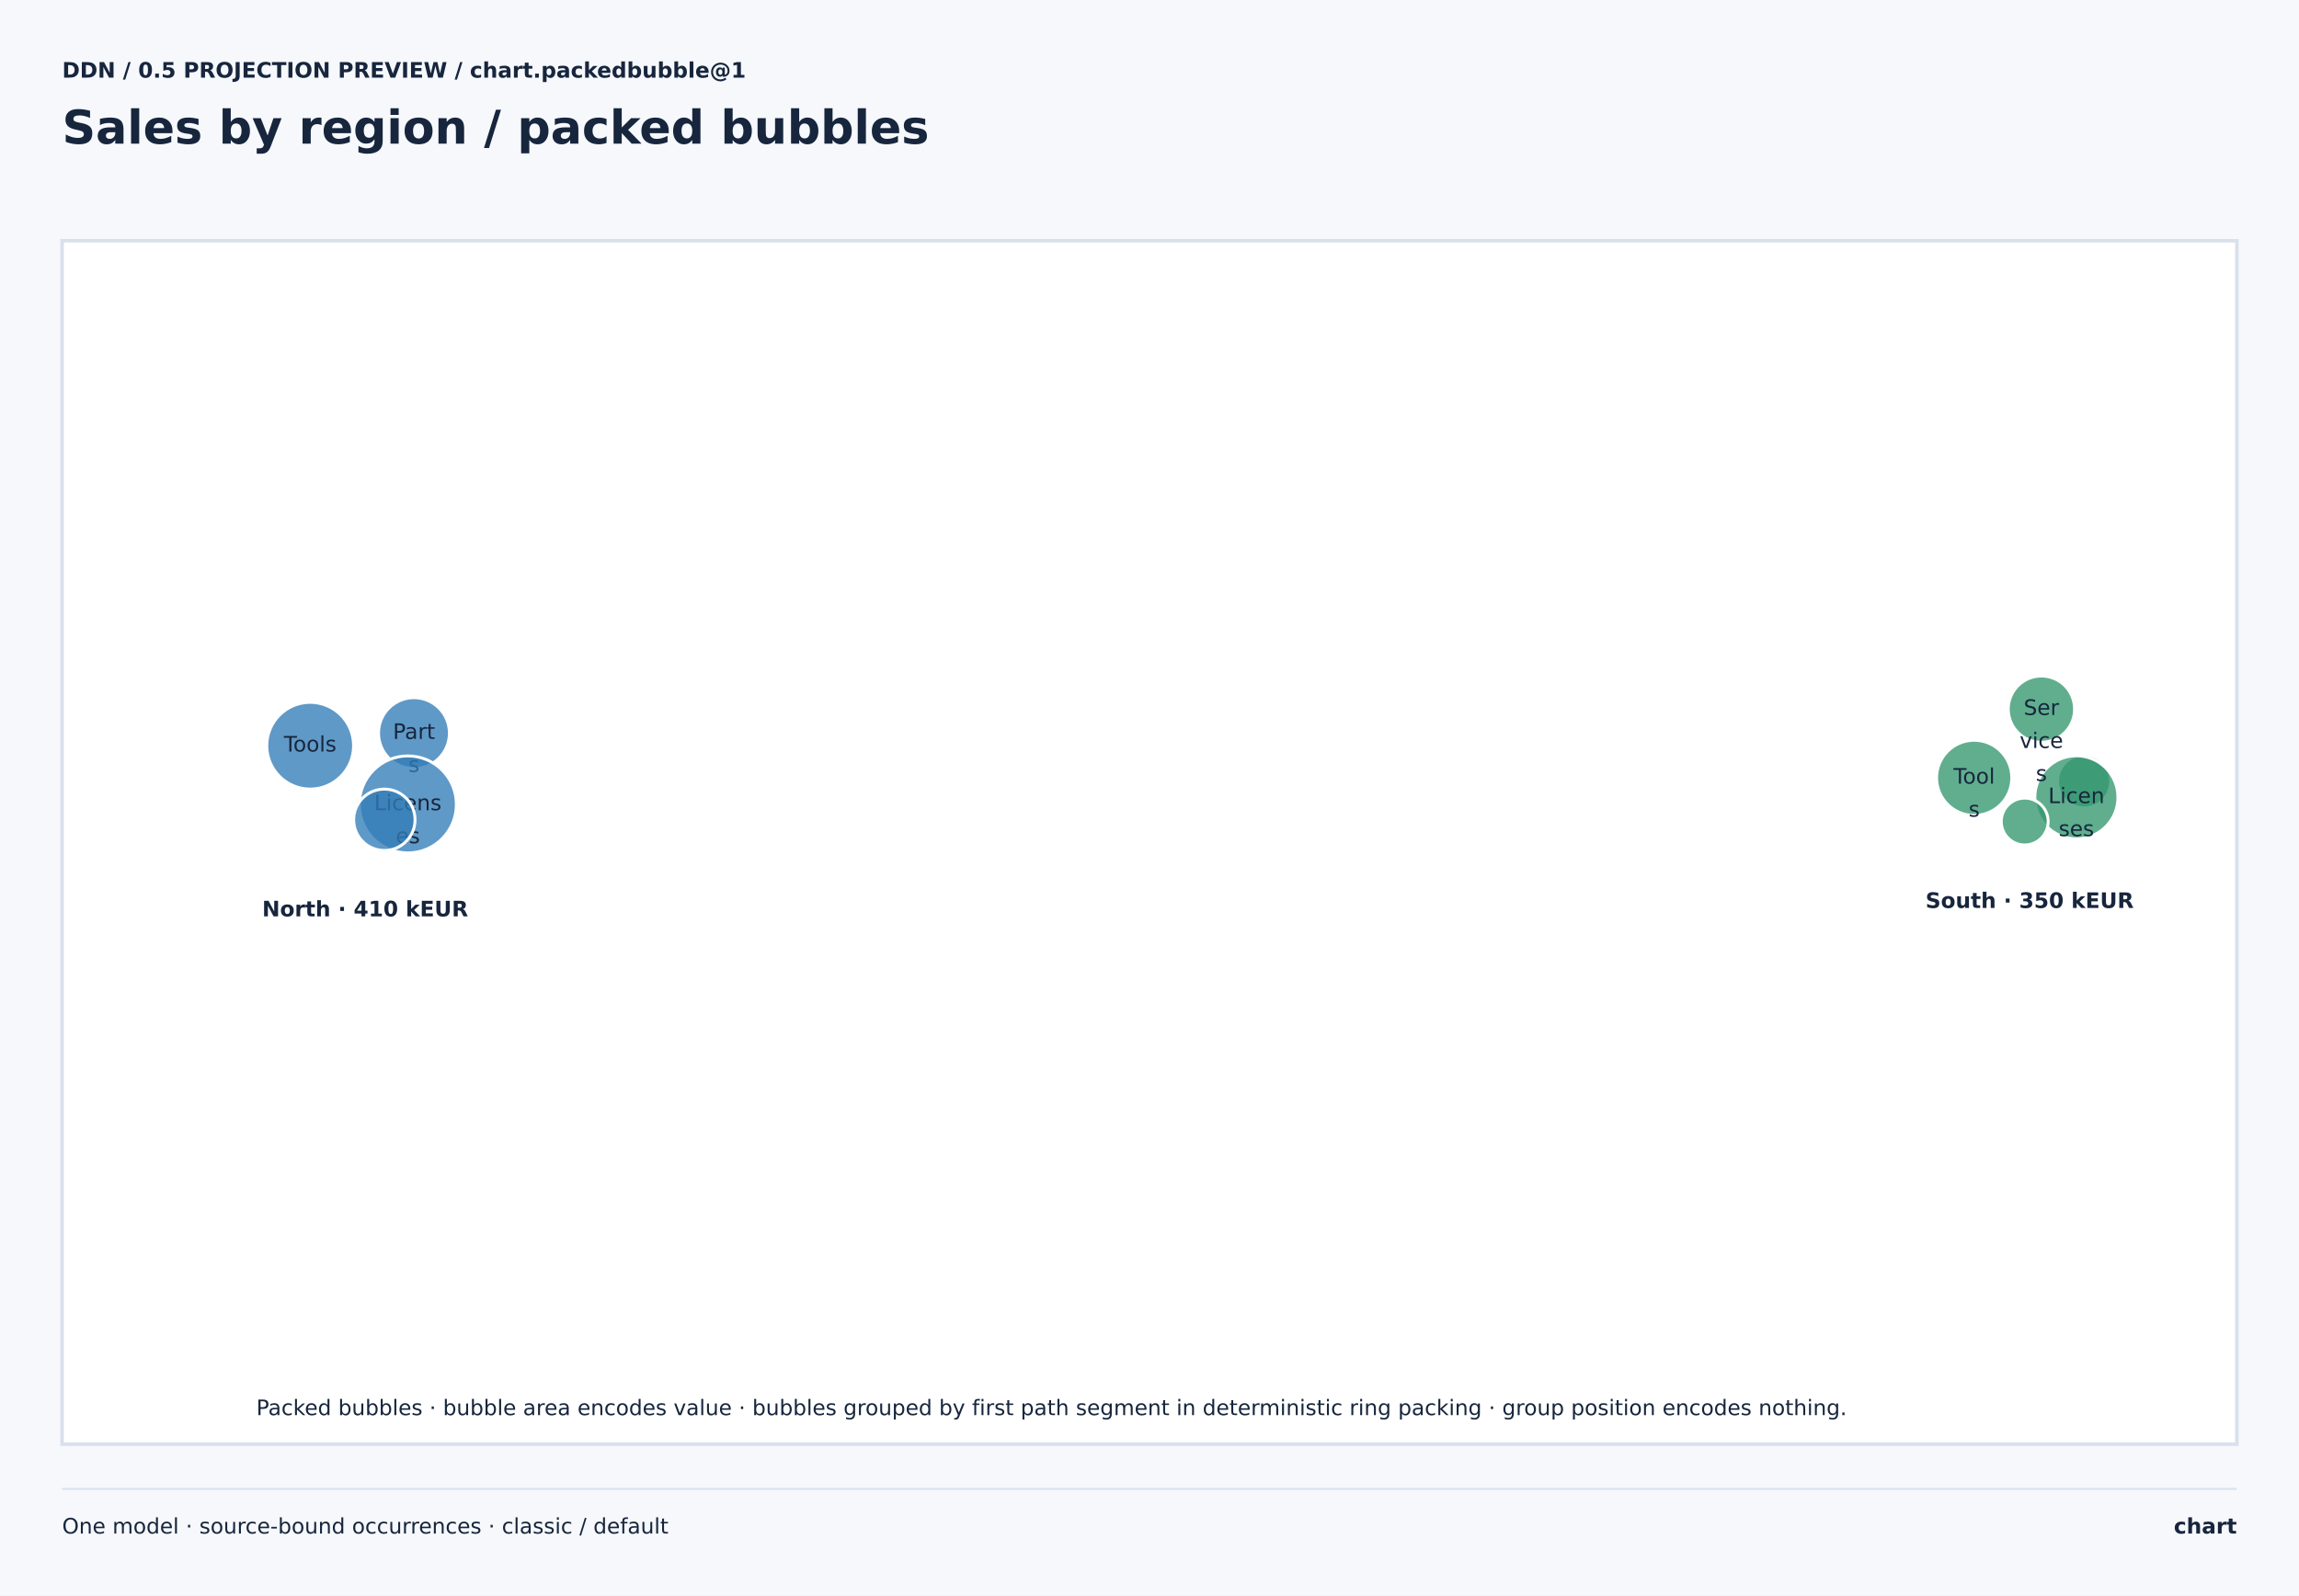
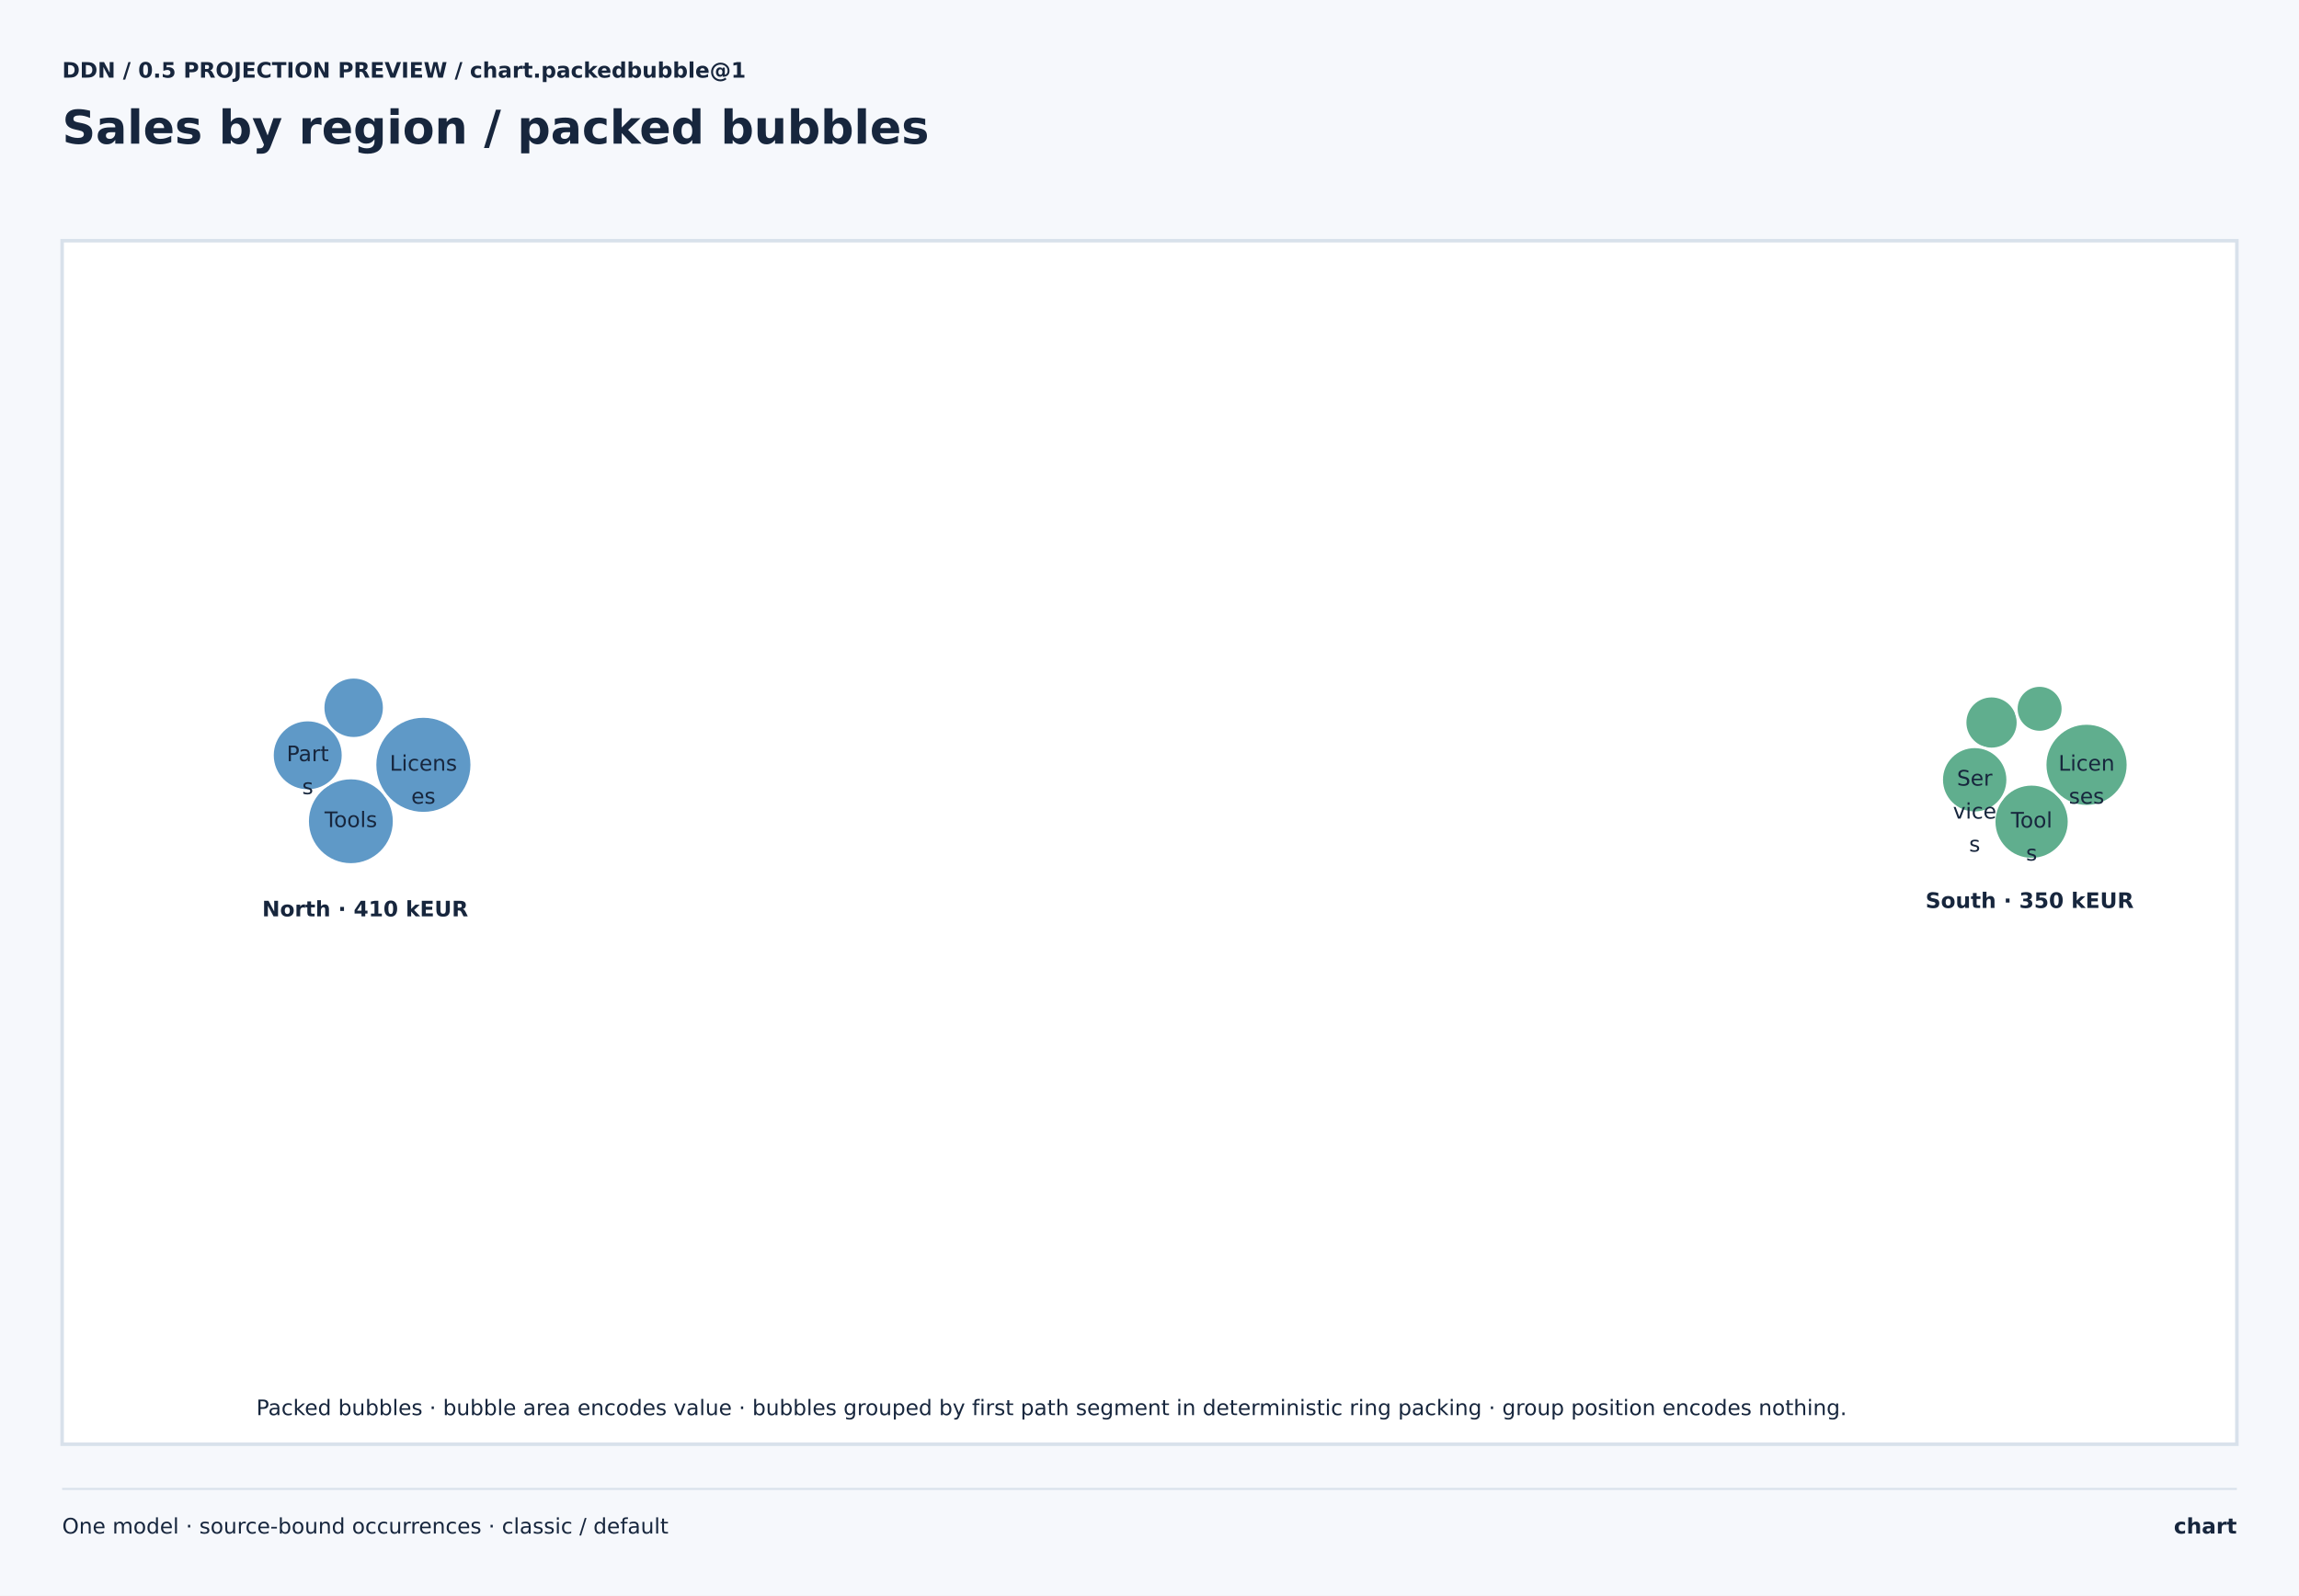
<svg xmlns="http://www.w3.org/2000/svg" class="ddn-svg ddn-view-chart ddn-profile-chart-packedbubble-1" width="1184" height="822" viewBox="0 0 1184 822" role="img" aria-labelledby="projection-title projection-description" style="font-family:DejaVu Sans, Arial, sans-serif">
  <rect width="100%" height="100%" fill="#F6F8FC" />
  <text x="32" y="40" font-size="11" fill="#17263D" font-weight="600" text-anchor="start">DDN / 0.5 PROJECTION PREVIEW / chart.packedbubble@1</text>
  <text x="32" y="74" font-size="24" fill="#17263D" font-weight="650" text-anchor="start">Sales by region / packed bubbles</text>
  <g id="drawing" transform="translate(32 124) scale(1)">
    <rect x="0" y="0" width="1120" height="620" rx="0" fill="#FFFFFF" stroke="#D8E1EB" stroke-width="1.8" />
    <g class="ddn-mark ddn-mark-packedbubble" data-id="ddn.examples.tree-charts::sales.n1" data-source-ids="[&quot;ddn.examples.tree-charts::sales.n1&quot;]" data-projection-mark="mark:ddn.examples.tree-charts::packedbubble:0" data-property="x_record.sales" tabindex="0" role="group">
-       <circle class="ddn-bubble" data-path="North.Hardware.Tools" data-group="North" data-value="120" cx="127.747" cy="260.149" r="22.343" fill="#337DB7" fill-opacity=".78" stroke="#FFFFFF" stroke-width="1.5" />
-       <text x="127.747" y="263.149" font-size="11" fill="#17263D" font-weight="400" text-anchor="middle">Tools</text>
+       <circle class="ddn-bubble" data-path="North.Hardware.Tools" data-group="North" data-value="120" cx="148.698" cy="299.063" r="22.343" fill="#337DB7" fill-opacity=".78" stroke="#FFFFFF" stroke-width="1.5" />
+       <text x="148.698" y="302.063" font-size="11" fill="#17263D" font-weight="400" text-anchor="middle">Tools</text>
    </g>
    <g class="ddn-mark ddn-mark-packedbubble" data-id="ddn.examples.tree-charts::sales.n2" data-source-ids="[&quot;ddn.examples.tree-charts::sales.n2&quot;]" data-projection-mark="mark:ddn.examples.tree-charts::packedbubble:1" data-property="x_record.sales" tabindex="0" role="group">
-       <circle class="ddn-bubble" data-path="North.Hardware.Parts" data-group="North" data-value="80" cx="181.202" cy="253.66" r="18.243" fill="#337DB7" fill-opacity=".78" stroke="#FFFFFF" stroke-width="1.5" />
-       <text x="181.202" y="256.66" font-size="11" fill="#17263D" font-weight="400" text-anchor="middle">Part</text>
-       <text x="181.202" y="273.66" font-size="11" fill="#17263D" font-weight="400" text-anchor="middle">s</text>
+       <circle class="ddn-bubble" data-path="North.Hardware.Parts" data-group="North" data-value="80" cx="126.486" cy="265.094" r="18.243" fill="#337DB7" fill-opacity=".78" stroke="#FFFFFF" stroke-width="1.5" />
+       <text x="126.486" y="268.094" font-size="11" fill="#17263D" font-weight="400" text-anchor="middle">Part</text>
+       <text x="126.486" y="285.094" font-size="11" fill="#17263D" font-weight="400" text-anchor="middle">s</text>
    </g>
    <g class="ddn-mark ddn-mark-packedbubble" data-id="ddn.examples.tree-charts::sales.n3" data-source-ids="[&quot;ddn.examples.tree-charts::sales.n3&quot;]" data-projection-mark="mark:ddn.examples.tree-charts::packedbubble:2" data-property="x_record.sales" tabindex="0" role="group">
-       <circle class="ddn-bubble" data-path="North.Software.Licenses" data-group="North" data-value="150" cx="178.045" cy="290.39" r="24.98" fill="#337DB7" fill-opacity=".78" stroke="#FFFFFF" stroke-width="1.5" />
-       <text x="178.045" y="293.39" font-size="11" fill="#17263D" font-weight="400" text-anchor="middle">Licens</text>
-       <text x="178.045" y="310.39" font-size="11" fill="#17263D" font-weight="400" text-anchor="middle">es</text>
+       <circle class="ddn-bubble" data-path="North.Software.Licenses" data-group="North" data-value="150" cx="186.046" cy="270" r="24.98" fill="#337DB7" fill-opacity=".78" stroke="#FFFFFF" stroke-width="1.5" />
+       <text x="186.046" y="273" font-size="11" fill="#17263D" font-weight="400" text-anchor="middle">Licens</text>
+       <text x="186.046" y="290" font-size="11" fill="#17263D" font-weight="400" text-anchor="middle">es</text>
    </g>
    <g class="ddn-mark ddn-mark-packedbubble" data-id="ddn.examples.tree-charts::sales.n4" data-source-ids="[&quot;ddn.examples.tree-charts::sales.n4&quot;]" data-projection-mark="mark:ddn.examples.tree-charts::packedbubble:3" data-property="x_record.sales" tabindex="0" role="group">
-       <circle class="ddn-bubble" data-path="North.Software.Support" data-group="North" data-value="60" cx="165.95" cy="298.305" r="15.799" fill="#337DB7" fill-opacity=".78" stroke="#FFFFFF" stroke-width="1.5" />
+       <circle class="ddn-bubble" data-path="North.Software.Support" data-group="North" data-value="60" cx="150.137" cy="240.61" r="15.799" fill="#337DB7" fill-opacity=".78" stroke="#FFFFFF" stroke-width="1.5" />
    </g>
    <text x="156.064" y="348.064" font-size="11" fill="#17263D" font-weight="650" text-anchor="middle">North · 410 kEUR</text>
    <g class="ddn-mark ddn-mark-packedbubble" data-id="ddn.examples.tree-charts::sales.s1" data-source-ids="[&quot;ddn.examples.tree-charts::sales.s1&quot;]" data-projection-mark="mark:ddn.examples.tree-charts::packedbubble:4" data-property="x_record.sales" tabindex="0" role="group">
-       <circle class="ddn-bubble" data-path="South.Hardware.Tools" data-group="South" data-value="90" cx="984.721" cy="276.696" r="19.35" fill="#34976E" fill-opacity=".78" stroke="#FFFFFF" stroke-width="1.5" />
-       <text x="984.721" y="279.696" font-size="11" fill="#17263D" font-weight="400" text-anchor="middle">Tool</text>
-       <text x="984.721" y="296.696" font-size="11" fill="#17263D" font-weight="400" text-anchor="middle">s</text>
+       <circle class="ddn-bubble" data-path="South.Hardware.Tools" data-group="South" data-value="90" cx="1014.288" cy="299.305" r="19.35" fill="#34976E" fill-opacity=".78" stroke="#FFFFFF" stroke-width="1.5" />
+       <text x="1014.288" y="302.305" font-size="11" fill="#17263D" font-weight="400" text-anchor="middle">Tool</text>
+       <text x="1014.288" y="319.305" font-size="11" fill="#17263D" font-weight="400" text-anchor="middle">s</text>
    </g>
    <g class="ddn-mark ddn-mark-packedbubble" data-id="ddn.examples.tree-charts::sales.s2" data-source-ids="[&quot;ddn.examples.tree-charts::sales.s2&quot;]" data-projection-mark="mark:ddn.examples.tree-charts::packedbubble:5" data-property="x_record.sales" tabindex="0" role="group">
-       <circle class="ddn-bubble" data-path="South.Hardware.Parts" data-group="South" data-value="45" cx="1041.338" cy="278.481" r="13.682" fill="#34976E" fill-opacity=".78" stroke="#FFFFFF" stroke-width="1.5" />
+       <circle class="ddn-bubble" data-path="South.Hardware.Parts" data-group="South" data-value="45" cx="993.655" cy="248.203" r="13.682" fill="#34976E" fill-opacity=".78" stroke="#FFFFFF" stroke-width="1.5" />
    </g>
    <g class="ddn-mark ddn-mark-packedbubble" data-id="ddn.examples.tree-charts::sales.s3" data-source-ids="[&quot;ddn.examples.tree-charts::sales.s3&quot;]" data-projection-mark="mark:ddn.examples.tree-charts::packedbubble:6" data-property="x_record.sales" tabindex="0" role="group">
-       <circle class="ddn-bubble" data-path="South.Software.Licenses" data-group="South" data-value="110" cx="1037.351" cy="286.729" r="21.392" fill="#34976E" fill-opacity=".78" stroke="#FFFFFF" stroke-width="1.5" />
-       <text x="1037.351" y="289.729" font-size="11" fill="#17263D" font-weight="400" text-anchor="middle">Licen</text>
-       <text x="1037.351" y="306.729" font-size="11" fill="#17263D" font-weight="400" text-anchor="middle">ses</text>
+       <circle class="ddn-bubble" data-path="South.Software.Licenses" data-group="South" data-value="110" cx="1042.591" cy="270" r="21.392" fill="#34976E" fill-opacity=".78" stroke="#FFFFFF" stroke-width="1.5" />
+       <text x="1042.591" y="273" font-size="11" fill="#17263D" font-weight="400" text-anchor="middle">Licen</text>
+       <text x="1042.591" y="290" font-size="11" fill="#17263D" font-weight="400" text-anchor="middle">ses</text>
    </g>
    <g class="ddn-mark ddn-mark-packedbubble" data-id="ddn.examples.tree-charts::sales.s4" data-source-ids="[&quot;ddn.examples.tree-charts::sales.s4&quot;]" data-projection-mark="mark:ddn.examples.tree-charts::packedbubble:7" data-property="x_record.sales" tabindex="0" role="group">
-       <circle class="ddn-bubble" data-path="South.Software.Support" data-group="South" data-value="35" cx="1010.741" cy="299.213" r="12.067" fill="#34976E" fill-opacity=".78" stroke="#FFFFFF" stroke-width="1.5" />
+       <circle class="ddn-bubble" data-path="South.Software.Support" data-group="South" data-value="35" cx="1018.414" cy="241.132" r="12.067" fill="#34976E" fill-opacity=".78" stroke="#FFFFFF" stroke-width="1.5" />
    </g>
    <g class="ddn-mark ddn-mark-packedbubble" data-id="ddn.examples.tree-charts::sales.s5" data-source-ids="[&quot;ddn.examples.tree-charts::sales.s5&quot;]" data-projection-mark="mark:ddn.examples.tree-charts::packedbubble:8" data-property="x_record.sales" tabindex="0" role="group">
-       <circle class="ddn-bubble" data-path="South.Services" data-group="South" data-value="70" cx="1019.341" cy="241.313" r="17.065" fill="#34976E" fill-opacity=".78" stroke="#FFFFFF" stroke-width="1.5" />
-       <text x="1019.341" y="244.313" font-size="11" fill="#17263D" font-weight="400" text-anchor="middle">Ser</text>
-       <text x="1019.341" y="261.313" font-size="11" fill="#17263D" font-weight="400" text-anchor="middle">vice</text>
-       <text x="1019.341" y="278.313" font-size="11" fill="#17263D" font-weight="400" text-anchor="middle">s</text>
+       <circle class="ddn-bubble" data-path="South.Services" data-group="South" data-value="70" cx="984.975" cy="277.7" r="17.065" fill="#34976E" fill-opacity=".78" stroke="#FFFFFF" stroke-width="1.5" />
+       <text x="984.975" y="280.7" font-size="11" fill="#17263D" font-weight="400" text-anchor="middle">Ser</text>
+       <text x="984.975" y="297.7" font-size="11" fill="#17263D" font-weight="400" text-anchor="middle">vice</text>
+       <text x="984.975" y="314.7" font-size="11" fill="#17263D" font-weight="400" text-anchor="middle">s</text>
    </g>
    <text x="1013.269" y="343.731" font-size="11" fill="#17263D" font-weight="650" text-anchor="middle">South · 350 kEUR</text>
    <text x="100" y="605" font-size="11" fill="#17263D" font-weight="400" text-anchor="start">Packed bubbles · bubble area encodes value · bubbles grouped by first path segment in deterministic ring packing · group position encodes nothing.</text>
  </g>
  <path d="M32 767L1152 767" stroke="#D8E1EB" stroke-width="1" fill="none" />
  <text x="32" y="790" font-size="11" fill="#17263D" font-weight="400" text-anchor="start">One model · source-bound occurrences · classic / default</text>
  <text x="1152" y="790" font-size="11" fill="#17263D" font-weight="600" text-anchor="end">chart</text>
</svg>
